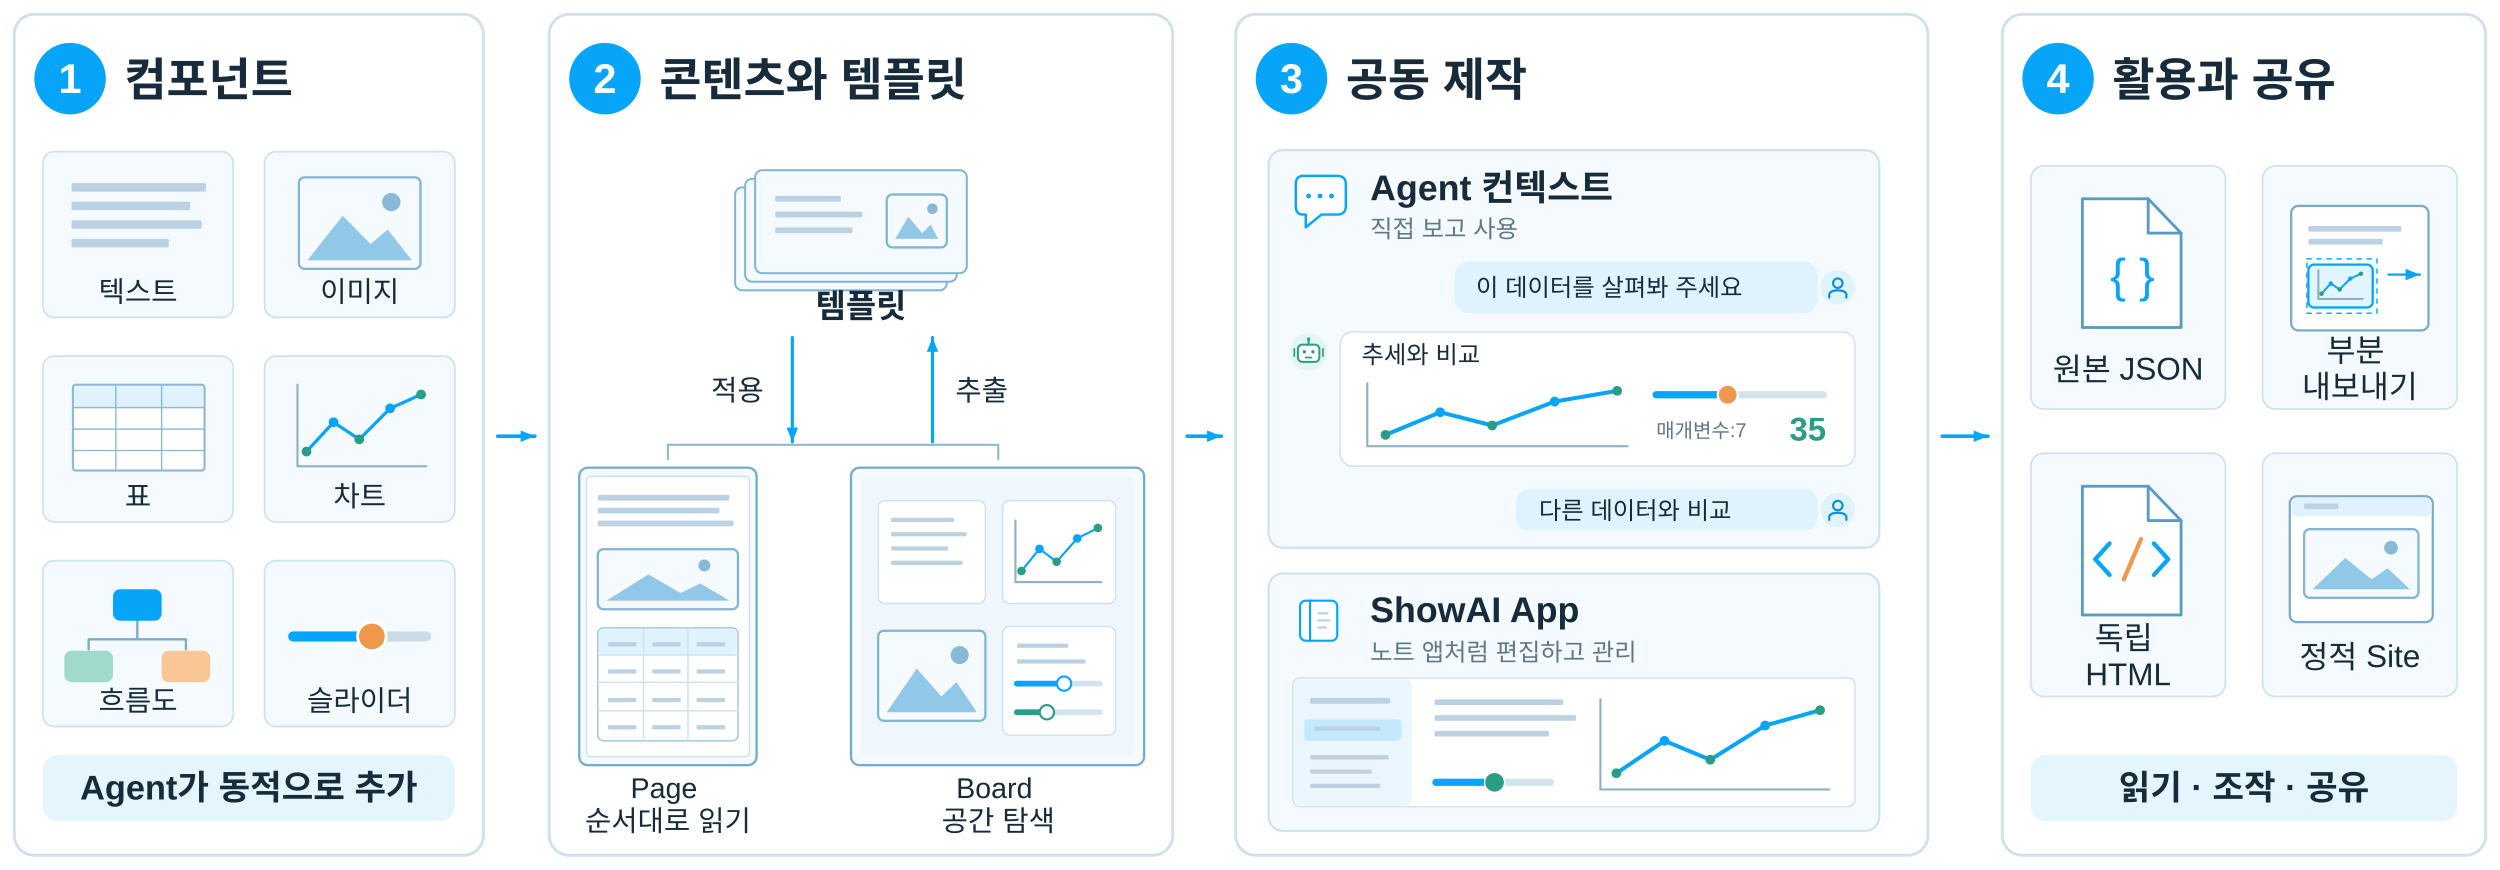
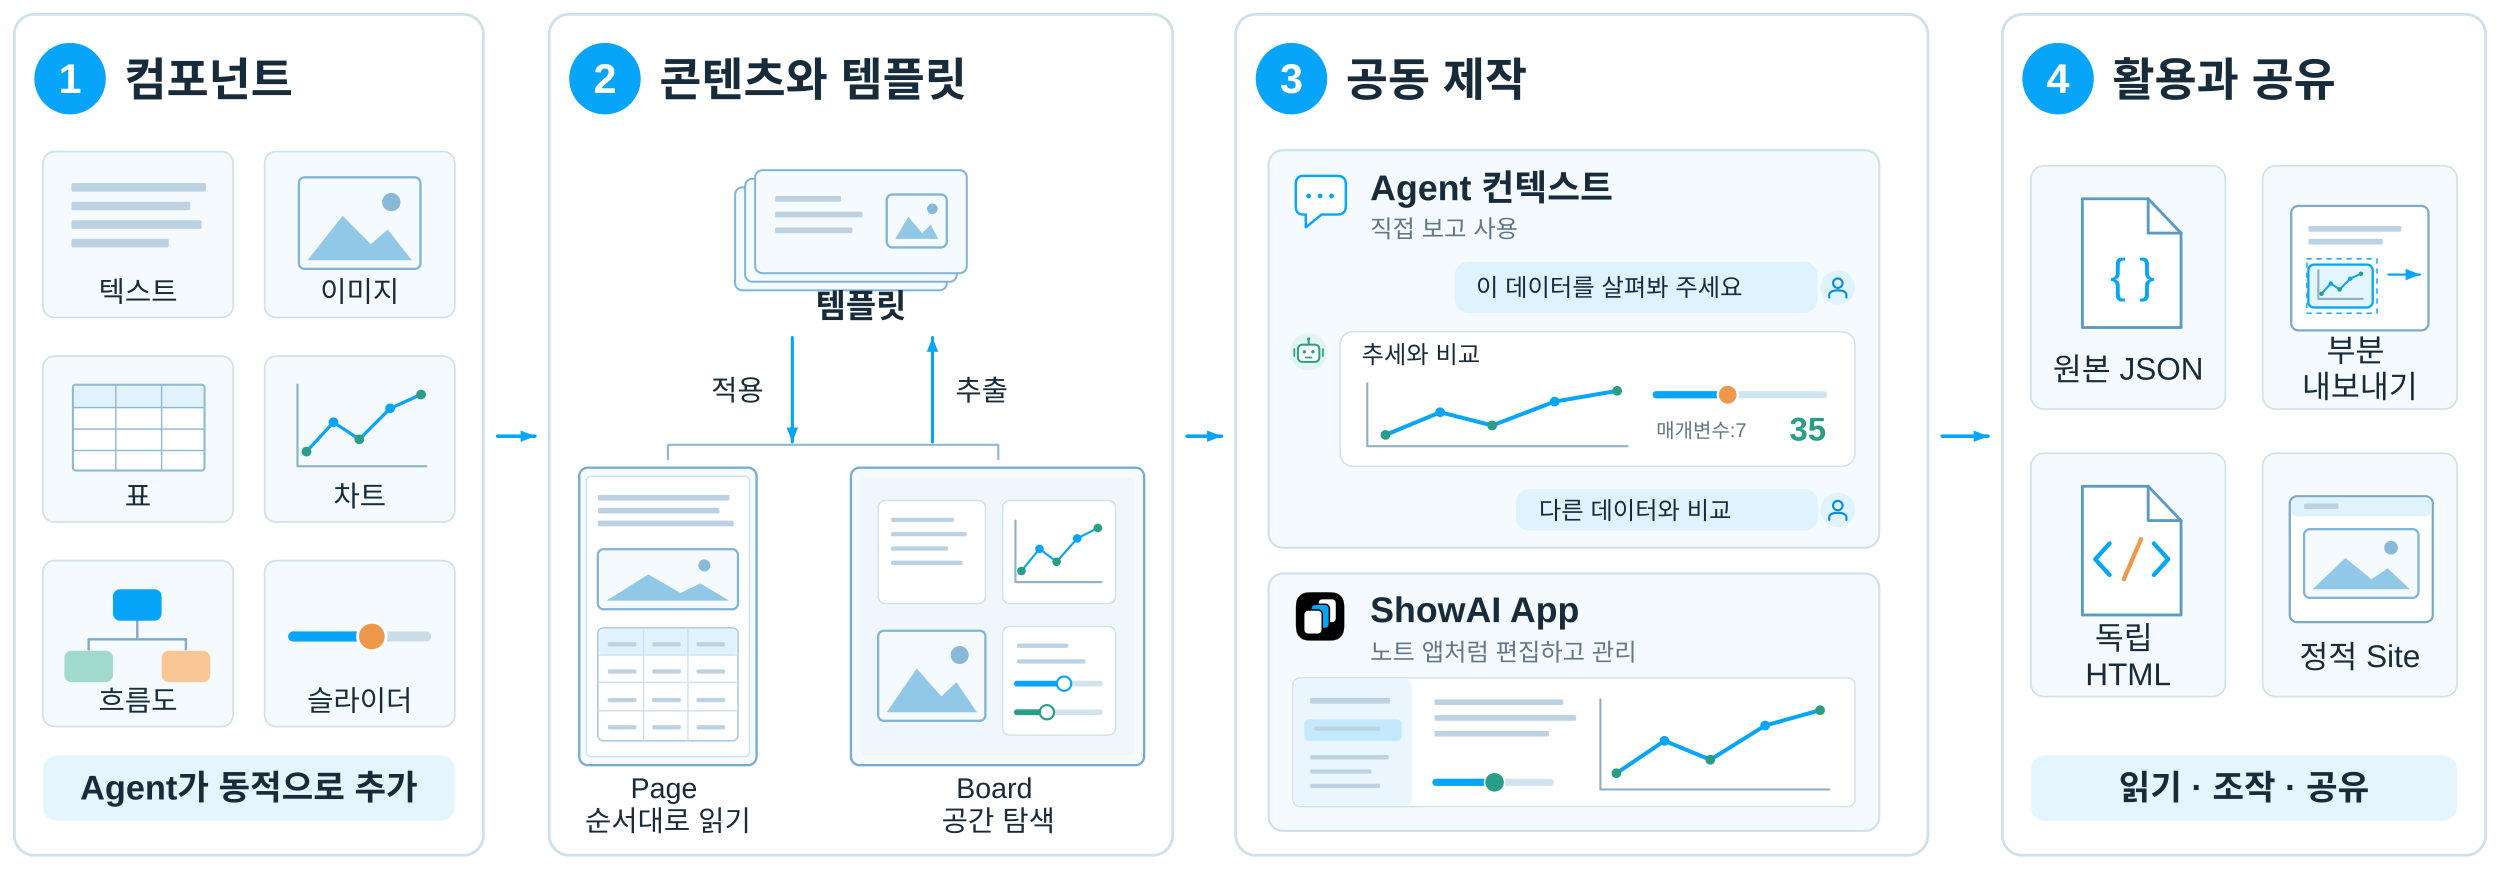
<svg xmlns="http://www.w3.org/2000/svg" width="1748" height="608" viewBox="26 140 1748 608" role="img" aria-labelledby="title description" lang="ko" xml:lang="ko">
  <defs>
    <marker id="arrow" viewBox="0 0 10 10" refX="10" refY="5" markerWidth="10" markerHeight="10" markerUnits="userSpaceOnUse" orient="auto-start-reverse">
      <path d="M0,1 L10,5 L0,9 Z" fill="#06A5FA" />
    </marker>
  </defs>
  <g font-family="Arial, Apple SD Gothic Neo, Noto Sans CJK KR, Malgun Gothic, sans-serif">
    <rect x="0" y="0" width="1800" height="820" rx="0" fill="#FFFFFF" stroke="none" stroke-width="1.6" />
    <g id="expression-units">
      <rect x="36" y="150" width="328" height="588" rx="14" fill="white" stroke="#CFE1ED" stroke-width="2" />
      <circle cx="75" cy="195" r="25" fill="#06A5FA" stroke="none" stroke-width="2" />
      <text x="75" y="205" font-size="29" font-weight="650" fill="white" text-anchor="middle">1</text>
      <text x="113" y="207" font-size="32" font-weight="650" fill="#172B3A" text-anchor="start" data-label="组件">컴포넌트</text>
      <g id="unit-1">
        <rect x="56" y="246" width="133" height="116" rx="8" fill="#F5FAFE" stroke="#CFE1ED" stroke-width="1.2" />
        <rect x="76" y="268" width="94" height="6" rx="1" fill="#BCD2E2" stroke="none" stroke-width="1.6" />
        <rect x="76" y="281" width="83" height="6" rx="1" fill="#BCD2E2" stroke="none" stroke-width="1.6" />
        <rect x="76" y="294" width="91" height="6" rx="1" fill="#BCD2E2" stroke="none" stroke-width="1.6" />
        <rect x="76" y="307" width="68" height="6" rx="1" fill="#BCD2E2" stroke="none" stroke-width="1.6" />
        <text x="122.5" y="351" font-size="20" font-weight="500" fill="#172B3A" text-anchor="middle" data-label="文本">텍스트</text>
      </g>
      <g id="unit-2">
        <rect x="211" y="246" width="133" height="116" rx="8" fill="#F5FAFE" stroke="#CFE1ED" stroke-width="1.2" />
        <rect x="235" y="264" width="85" height="64" rx="4" fill="#F5FAFE" stroke="#81B4D5" stroke-width="1.6" />
        <circle cx="299.6" cy="281.28" r="6.4" fill="#88BAD7" stroke="none" stroke-width="2" />
        <polygon points="241,322 265.6,290.88 285.15,310.72 297.05,300.48 314,322" fill="#91C7E7" />
        <text x="277.5" y="351" font-size="20" font-weight="500" fill="#172B3A" text-anchor="middle" data-label="图片">이미지</text>
      </g>
      <g id="unit-3">
        <rect x="56" y="389" width="133" height="116" rx="8" fill="#F5FAFE" stroke="#CFE1ED" stroke-width="1.2" />
        <rect x="77" y="409" width="92" height="60" rx="2" fill="white" stroke="#8EB9D5" stroke-width="1.5" />
        <rect x="78" y="410" width="90" height="15" rx="0" fill="#DFF2FD" stroke="none" stroke-width="1.6" />
        <path d="M107,409 V469" fill="none" stroke="#8EB9D5" stroke-width="1" stroke-linecap="round" stroke-linejoin="round" />
        <path d="M139,409 V469" fill="none" stroke="#8EB9D5" stroke-width="1" stroke-linecap="round" stroke-linejoin="round" />
        <path d="M77,425 H169" fill="none" stroke="#8EB9D5" stroke-width="1" stroke-linecap="round" stroke-linejoin="round" />
        <path d="M77,440 H169" fill="none" stroke="#8EB9D5" stroke-width="1" stroke-linecap="round" stroke-linejoin="round" />
        <path d="M77,455 H169" fill="none" stroke="#8EB9D5" stroke-width="1" stroke-linecap="round" stroke-linejoin="round" />
        <text x="122.5" y="494" font-size="20" font-weight="500" fill="#172B3A" text-anchor="middle" data-label="表格">표</text>
      </g>
      <g id="unit-4">
        <rect x="211" y="389" width="133" height="116" rx="8" fill="#F5FAFE" stroke="#CFE1ED" stroke-width="1.2" />
        <path d="M234,409 V466 H324" fill="none" stroke="#90B0C7" stroke-width="1.5" stroke-linecap="round" stroke-linejoin="round" />
        <path d="M240.3,455.74 L259.2,435.22 L277.2,447.19 L298.8,425.53 L320.4,415.84" fill="none" stroke="#06A5FA" stroke-width="2.25" stroke-linecap="round" stroke-linejoin="round" />
        <circle cx="240.3" cy="455.74" r="3.4" fill="#299D85" stroke="none" stroke-width="2" />
        <circle cx="259.2" cy="435.22" r="3.4" fill="#06A5FA" stroke="none" stroke-width="2" />
        <circle cx="277.2" cy="447.19" r="3.4" fill="#299D85" stroke="none" stroke-width="2" />
        <circle cx="298.8" cy="425.53" r="3.4" fill="#06A5FA" stroke="none" stroke-width="2" />
        <circle cx="320.4" cy="415.84" r="3.4" fill="#299D85" stroke="none" stroke-width="2" />
        <text x="277.5" y="494" font-size="20" font-weight="500" fill="#172B3A" text-anchor="middle" data-label="图表">차트</text>
      </g>
      <g id="unit-5">
        <rect x="56" y="532" width="133" height="116" rx="8" fill="#F5FAFE" stroke="#CFE1ED" stroke-width="1.2" />
        <path d="M122,573 V587 M88,594 V587 H156 V594" fill="none" stroke="#80ADC9" stroke-width="1.7" stroke-linecap="round" stroke-linejoin="round" />
        <rect x="105" y="552" width="34" height="22" rx="5" fill="#06A5FA" stroke="none" stroke-width="1.6" />
        <rect x="71" y="595" width="34" height="22" rx="5" fill="#9FDACD" stroke="none" stroke-width="1.6" />
        <rect x="139" y="595" width="34" height="22" rx="5" fill="#F8C795" stroke="none" stroke-width="1.6" />
        <text x="122.5" y="637" font-size="20" font-weight="500" fill="#172B3A" text-anchor="middle" data-label="流程图">흐름도</text>
      </g>
      <g id="unit-6">
        <rect x="211" y="532" width="133" height="116" rx="8" fill="#F5FAFE" stroke="#CFE1ED" stroke-width="1.2" />
        <path d="M231,585 H324" fill="none" stroke="#CADCE8" stroke-width="7" stroke-linecap="round" stroke-linejoin="round" />
        <path d="M231,585 H286" fill="none" stroke="#06A5FA" stroke-width="7" stroke-linecap="round" stroke-linejoin="round" />
        <circle cx="286" cy="585" r="10" fill="#EF984C" stroke="white" stroke-width="2" />
        <text x="277.5" y="637" font-size="20" font-weight="500" fill="#172B3A" text-anchor="middle" data-label="滑块">슬라이더</text>
      </g>
      <rect x="56" y="668" width="288" height="46" rx="10" fill="#E5F5FE" stroke="none" stroke-width="1.6" />
      <text x="200" y="699" font-size="24" font-weight="600" fill="#172B3A" text-anchor="middle" data-label="Agent 可动态添加">Agent가 동적으로 추가</text>
    </g>
    <g id="content-organization">
      <rect x="410" y="150" width="436" height="588" rx="14" fill="white" stroke="#CFE1ED" stroke-width="2" />
      <circle cx="449" cy="195" r="25" fill="#06A5FA" stroke="none" stroke-width="2" />
      <text x="449" y="205" font-size="29" font-weight="650" fill="white" text-anchor="middle">2</text>
      <text x="487" y="207" font-size="32" font-weight="650" fill="#172B3A" text-anchor="start" data-label="内容（模板）">콘텐츠와 템플릿</text>
      <g id="reusable-template" transform="translate(0 12)">
        <rect x="540" y="259" width="148" height="72" rx="5" fill="#F5FAFE" stroke="#81B4D5" stroke-width="1.4" />
        <rect x="547" y="253" width="148" height="72" rx="5" fill="#F5FAFE" stroke="#81B4D5" stroke-width="1.4" />
        <rect x="554" y="247" width="148" height="72" rx="5" fill="#F5FAFE" stroke="#81B4D5" stroke-width="1.4" />
        <rect x="568" y="265" width="46" height="4" rx="1" fill="#BCD2E2" stroke="none" stroke-width="1.6" />
        <rect x="568" y="276" width="61" height="4" rx="1" fill="#BCD2E2" stroke="none" stroke-width="1.6" />
        <rect x="568" y="287" width="54" height="4" rx="1" fill="#BCD2E2" stroke="none" stroke-width="1.6" />
        <rect x="646" y="264" width="42" height="37" rx="4" fill="#F5FAFE" stroke="#81B4D5" stroke-width="1.6" />
        <circle cx="677.92" cy="273.99" r="3.7" fill="#88BAD7" stroke="none" stroke-width="2" />
        <polygon points="652,295 661.12,279.54 670.78,291.01 676.66,285.09 682,295" fill="#91C7E7" />
        <text x="628" y="350" font-size="23" font-weight="600" fill="#172B3A" text-anchor="middle" data-label="模板">템플릿</text>
        <path d="M493,449 V439 H724 V449" fill="none" stroke="#8EB9D5" stroke-width="1.5" stroke-linecap="round" stroke-linejoin="round" />
        <path d="M580,364 V437" fill="none" stroke="#06A5FA" stroke-width="2.2" stroke-linecap="round" stroke-linejoin="round" marker-end="url(#arrow)" />
        <path d="M678,437 V364" fill="none" stroke="#06A5FA" stroke-width="2.2" stroke-linecap="round" stroke-linejoin="round" marker-end="url(#arrow)" />
        <text x="560" y="408" font-size="20" font-weight="500" fill="#172B3A" text-anchor="end" data-label="应用">적용</text>
        <text x="694" y="408" font-size="20" font-weight="500" fill="#172B3A" text-anchor="start" data-label="提炼">추출</text>
      </g>
      <g id="page-container" transform="translate(0 30)">
        <rect x="431" y="437" width="124" height="208" rx="6" fill="#F5FAFE" stroke="#72ACD0" stroke-width="1.6" />
        <rect x="436" y="443" width="114" height="196" rx="3" fill="white" stroke="#CFE1ED" stroke-width="1" />
        <rect x="444" y="456" width="92" height="4" rx="1" fill="#BCD2E2" stroke="none" stroke-width="1.6" />
        <rect x="444" y="465" width="85" height="4" rx="1" fill="#BCD2E2" stroke="none" stroke-width="1.6" />
        <rect x="444" y="474" width="95" height="4" rx="1" fill="#BCD2E2" stroke="none" stroke-width="1.6" />
        <rect x="444" y="494" width="98" height="42" rx="4" fill="#F5FAFE" stroke="#81B4D5" stroke-width="1.6" />
        <circle cx="518.48" cy="505.34" r="4.2" fill="#88BAD7" stroke="none" stroke-width="2" />
        <polygon points="450,530 479.28,511.64 501.82,524.66 515.54,517.94 536,530" fill="#91C7E7" />
        <text x="493" y="680" font-size="20" font-weight="500" fill="#172B3A" text-anchor="middle" data-label="Page · 顺序阅读">
          <tspan x="493" y="668.0">Page</tspan>
          <tspan x="493" y="691.0">순서대로 읽기</tspan>
        </text>
        <rect x="444" y="549" width="98" height="79" rx="4" fill="#FFFFFF" stroke="#9CC5DF" stroke-width="1" />
        <rect x="445" y="550" width="96" height="18" rx="3" fill="#DFF2FD" />
        <line x1="444" y1="568" x2="542" y2="568" stroke="#CFE1ED" stroke-width="1" />
        <line x1="444" y1="587" x2="542" y2="587" stroke="#CFE1ED" stroke-width="1" />
        <line x1="444" y1="607" x2="542" y2="607" stroke="#CFE1ED" stroke-width="1" />
        <line x1="476" y1="549" x2="476" y2="628" stroke="#CFE1ED" stroke-width="1" />
        <line x1="507" y1="549" x2="507" y2="628" stroke="#CFE1ED" stroke-width="1" />
        <rect x="451" y="559" width="20" height="3" rx="1" fill="#BCD2E2" />
        <rect x="451" y="578" width="20" height="3" rx="1" fill="#BCD2E2" />
        <rect x="451" y="598" width="20" height="3" rx="1" fill="#BCD2E2" />
        <rect x="451" y="617" width="20" height="3" rx="1" fill="#BCD2E2" />
        <rect x="482" y="559" width="20" height="3" rx="1" fill="#BCD2E2" />
        <rect x="482" y="578" width="20" height="3" rx="1" fill="#BCD2E2" />
        <rect x="482" y="598" width="20" height="3" rx="1" fill="#BCD2E2" />
        <rect x="482" y="617" width="20" height="3" rx="1" fill="#BCD2E2" />
        <rect x="513" y="559" width="20" height="3" rx="1" fill="#BCD2E2" />
        <rect x="513" y="578" width="20" height="3" rx="1" fill="#BCD2E2" />
        <rect x="513" y="598" width="20" height="3" rx="1" fill="#BCD2E2" />
        <rect x="513" y="617" width="20" height="3" rx="1" fill="#BCD2E2" />
      </g>
      <g id="board-container" transform="translate(0 30)">
        <rect x="621" y="437" width="205" height="208" rx="6" fill="#F5FAFE" stroke="#72ACD0" stroke-width="1.6" />
        <rect x="628" y="444" width="191" height="194" rx="3" fill="#F0F7FC" stroke="none" stroke-width="1.6" />
        <rect x="640" y="460" width="75" height="72" rx="5" fill="white" stroke="#CFE1ED" stroke-width="1" />
        <rect x="649" y="472" width="44" height="3" rx="1" fill="#BCD2E2" stroke="none" stroke-width="1.6" />
        <rect x="649" y="482" width="53" height="3" rx="1" fill="#BCD2E2" stroke="none" stroke-width="1.6" />
        <rect x="649" y="492" width="40" height="3" rx="1" fill="#BCD2E2" stroke="none" stroke-width="1.6" />
        <rect x="649" y="502" width="50" height="3" rx="1" fill="#BCD2E2" stroke="none" stroke-width="1.6" />
        <rect x="727" y="460" width="79" height="72" rx="5" fill="white" stroke="#CFE1ED" stroke-width="1" />
        <path d="M736,474 V517 H796" fill="none" stroke="#90B0C7" stroke-width="1.5" stroke-linecap="round" stroke-linejoin="round" />
        <path d="M740.2,509.26 L752.8,493.78 L764.8,502.81 L779.2,486.47 L793.6,479.16" fill="none" stroke="#06A5FA" stroke-width="1.5" stroke-linecap="round" stroke-linejoin="round" />
        <circle cx="740.2" cy="509.26" r="3.0" fill="#299D85" stroke="none" stroke-width="2" />
        <circle cx="752.8" cy="493.78" r="3.0" fill="#06A5FA" stroke="none" stroke-width="2" />
        <circle cx="764.8" cy="502.81" r="3.0" fill="#299D85" stroke="none" stroke-width="2" />
        <circle cx="779.2" cy="486.47" r="3.0" fill="#06A5FA" stroke="none" stroke-width="2" />
        <circle cx="793.6" cy="479.16" r="3.0" fill="#299D85" stroke="none" stroke-width="2" />
        <rect x="640" y="551" width="75" height="63" rx="4" fill="#F5FAFE" stroke="#81B4D5" stroke-width="1.6" />
        <circle cx="697.0" cy="568.01" r="6.3" fill="#88BAD7" stroke="none" stroke-width="2" />
        <polygon points="646,608 667.0,577.46 684.25,596.99 694.75,586.91 709,608" fill="#91C7E7" />
        <text x="724" y="680" font-size="20" font-weight="500" fill="#172B3A" text-anchor="middle" data-label="Board · 空间探索">
          <tspan x="724" y="668.0">Board</tspan>
          <tspan x="724" y="691.0">공간 탐색</tspan>
        </text>
        <rect x="727" y="548" width="79" height="76" rx="5" fill="#FFFFFF" stroke="#CFE1ED" stroke-width="1" />
        <rect x="737" y="560" width="36" height="3" rx="1" fill="#BCD2E2" />
        <rect x="737" y="571" width="48" height="3" rx="1" fill="#BCD2E2" />
        <line x1="737" y1="588" x2="795" y2="588" stroke="#D2E3EE" stroke-width="4" stroke-linecap="round" />
        <line x1="737" y1="588" x2="770" y2="588" stroke="#06A5FA" stroke-width="4" stroke-linecap="round" />
        <circle cx="770" cy="588" r="5" fill="#FFFFFF" stroke="#06A5FA" stroke-width="1.5" />
        <line x1="737" y1="608" x2="795" y2="608" stroke="#D2E3EE" stroke-width="4" stroke-linecap="round" />
        <line x1="737" y1="608" x2="758" y2="608" stroke="#299D85" stroke-width="4" stroke-linecap="round" />
        <circle cx="758" cy="608" r="5" fill="#FFFFFF" stroke="#299D85" stroke-width="1.5" />
      </g>
    </g>
    <g id="co-creation">
      <rect x="890" y="150" width="484" height="588" rx="14" fill="white" stroke="#CFE1ED" stroke-width="2" />
      <circle cx="929" cy="195" r="25" fill="#06A5FA" stroke="none" stroke-width="2" />
      <text x="929" y="205" font-size="29" font-weight="650" fill="white" text-anchor="middle">3</text>
      <text x="967" y="207" font-size="32" font-weight="650" fill="#172B3A" text-anchor="start" data-label="共同创作">공동 제작</text>
      <g id="agent-context-interface">
        <rect x="913" y="245" width="427" height="278" rx="10" fill="#F4FAFE" stroke="#CFE1ED" stroke-width="1.5" />
        <path d="M937,263 H961 Q967,263 967,269 V284 Q967,290 961,290 H950 L939,299 V290 H937 Q932,290 932,284 V269 Q932,263 937,263 Z" fill="white" stroke="#06A5FA" stroke-width="1.7" stroke-linecap="round" stroke-linejoin="round" />
        <circle cx="941" cy="277" r="1.7" fill="#06A5FA" stroke="none" stroke-width="2" />
        <circle cx="949" cy="277" r="1.7" fill="#06A5FA" stroke="none" stroke-width="2" />
        <circle cx="957" cy="277" r="1.7" fill="#06A5FA" stroke="none" stroke-width="2" />
        <text x="984" y="280" font-size="25" font-weight="600" fill="#172B3A" text-anchor="start" data-label="Agent 上下文">Agent 컨텍스트</text>
        <text x="984" y="306" font-size="17" font-weight="400" fill="#617789" text-anchor="start" data-label="直接查看与使用">직접 보고 사용</text>
        <g id="chat-user-request">
          <rect x="1043" y="323" width="254" height="36" rx="10" fill="#DFF3FE" stroke="none" stroke-width="1.6" />
          <text x="1058" y="347" font-size="17" font-weight="400" fill="#172B3A" text-anchor="start" data-label="帮我看看这组数据">이 데이터를 살펴봐 주세요</text>
          <g id="chat-human-avatar-request">
            <circle cx="1311" cy="341" r="12" fill="#DFF3FE" stroke="none" stroke-width="2" />
            <circle cx="1311" cy="338" r="3.3" fill="none" stroke="#078DD8" stroke-width="1.5" />
            <path d="M1305,348 V346 C1305,342 1317,342 1317,346 V348" fill="none" stroke="#078DD8" stroke-width="1.5" stroke-linecap="round" stroke-linejoin="round" />
          </g>
        </g>
        <g id="chat-agent-response">
          <g id="chat-robot-avatar">
            <circle cx="941" cy="386" r="13" fill="#E3F5F0" stroke="none" stroke-width="2" />
            <path d="M941,377 V381" fill="none" stroke="#299D85" stroke-width="1.4" stroke-linecap="round" stroke-linejoin="round" />
            <circle cx="941" cy="377" r="1.1" fill="#299D85" stroke="none" stroke-width="2" />
            <rect x="933.5" y="381" width="15" height="12" rx="3" fill="white" stroke="#299D85" stroke-width="1.4" />
            <circle cx="938" cy="386" r="1.2" fill="#299D85" stroke="none" stroke-width="2" />
            <circle cx="944" cy="386" r="1.2" fill="#299D85" stroke="none" stroke-width="2" />
            <path d="M939,390 H943 M931,384 V389 M951,384 V389" fill="none" stroke="#299D85" stroke-width="1.2" stroke-linecap="round" stroke-linejoin="round" />
          </g>
          <rect x="963" y="372" width="360" height="94" rx="9" fill="white" stroke="#CFE1ED" stroke-width="1" />
          <text x="978" y="394" font-size="17" font-weight="500" fill="#172B3A" text-anchor="start" data-label="趋势与对比">추세와 비교</text>
          <path d="M982,408 V452 H1164" fill="none" stroke="#90B0C7" stroke-width="1.5" stroke-linecap="round" stroke-linejoin="round" />
          <path d="M994.74,444.08 L1032.96,428.24 L1069.36,437.48 L1113.04,420.76 L1156.72,413.28" fill="none" stroke="#06A5FA" stroke-width="2.8" stroke-linecap="round" stroke-linejoin="round" />
          <circle cx="994.74" cy="444.08" r="3.4" fill="#299D85" stroke="none" stroke-width="2" />
          <circle cx="1032.96" cy="428.24" r="3.4" fill="#06A5FA" stroke="none" stroke-width="2" />
          <circle cx="1069.36" cy="437.48" r="3.4" fill="#299D85" stroke="none" stroke-width="2" />
          <circle cx="1113.04" cy="420.76" r="3.4" fill="#06A5FA" stroke="none" stroke-width="2" />
          <circle cx="1156.72" cy="413.28" r="3.4" fill="#299D85" stroke="none" stroke-width="2" />
          <path d="M1184,416 H1301" fill="none" stroke="#D2E3EE" stroke-width="5" stroke-linecap="round" stroke-linejoin="round" />
          <path d="M1184,416 H1234" fill="none" stroke="#06A5FA" stroke-width="5" stroke-linecap="round" stroke-linejoin="round" />
          <circle cx="1234" cy="416" r="7" fill="#EF984C" stroke="white" stroke-width="1.5" />
          <text x="1184" y="446" font-size="14" font-weight="400" fill="#617789" text-anchor="start" data-label="参数：7">매개변수:7</text>
          <text x="1290" y="448" font-size="23" font-weight="600" fill="#299D85" text-anchor="middle">35</text>
        </g>
        <g id="chat-user-followup">
          <rect x="1086" y="482" width="211" height="29" rx="9" fill="#DFF3FE" stroke="none" stroke-width="1.6" />
          <text x="1102" y="503" font-size="17" font-weight="400" fill="#172B3A" text-anchor="start" data-label="再比较另一组数据">다른 데이터와 비교</text>
          <g id="chat-human-avatar-followup">
            <circle cx="1311" cy="496.5" r="12" fill="#DFF3FE" stroke="none" stroke-width="2" />
            <circle cx="1311" cy="493.5" r="3.3" fill="none" stroke="#078DD8" stroke-width="1.5" />
            <path d="M1305,503.5 V501.5 C1305,497.5 1317,497.5 1317,501.5 V503.5" fill="none" stroke="#078DD8" stroke-width="1.5" stroke-linecap="round" stroke-linejoin="round" />
          </g>
        </g>
      </g>
      <g id="showai-app-interface">
        <rect x="913" y="541" width="427" height="180" rx="10" fill="#F4FAFE" stroke="#CFE1ED" stroke-width="1.5" />
-         <rect x="935" y="560" width="26" height="28" rx="4" fill="white" stroke="#06A5FA" stroke-width="1.5" />
-         <path d="M942,560 V588" fill="none" stroke="#06A5FA" stroke-width="1.5" stroke-linecap="round" stroke-linejoin="round" />
-         <rect x="947" y="568" width="8" height="1.6" rx="1" fill="#BCD2E2" stroke="none" stroke-width="1.6" />
-         <rect x="947" y="573" width="9" height="1.6" rx="1" fill="#BCD2E2" stroke="none" stroke-width="1.6" />
-         <rect x="947" y="578" width="7" height="1.6" rx="1" fill="#BCD2E2" stroke="none" stroke-width="1.6" />
+         <g id="showai-app-logo" transform="translate(932 554) scale(0.06640625)">
+           <path d="M352.986 509.754 L343.561 510 L163.975 509.972 L130.24 508.442 L119.326 507.458 L105.932 505.491 L98.49 503.927 L93.033 502.508 L86.584 500.514 L81.127 498.52 L75.174 495.985 L69.221 493.03 L64.756 490.507 L59.299 487.033 L53.842 483.086 L48.385 478.625 L42.928 473.629 L37.897 468.576 L33.375 463.615 L28.914 458.158 L24.967 452.701 L21.493 447.244 L17.943 440.795 L14.488 433.354 L10.99 423.928 L8.556 415.494 L6.509 406.068 L5.092 397.139 L4.042 387.713 L3.067 373.822 L2.005 345.545 L2.005 166.455 L3.067 138.178 L4.542 119.326 L5.586 111.389 L7.087 102.955 L8.556 96.506 L10.512 89.561 L13.48 81.127 L16.015 75.174 L18.97 69.221 L22.404 63.268 L26.004 57.811 L30.878 51.361 L36.975 44.418 L41.439 39.823 L48.385 33.375 L53.842 28.914 L59.299 24.967 L64.756 21.493 L71.205 17.943 L78.646 14.488 L88.072 10.99 L96.506 8.556 L105.932 6.509 L114.861 5.092 L124.287 4.042 L138.178 3.067 L166.455 2.005 L345.545 2.005 L373.822 3.067 L392.674 4.542 L400.611 5.586 L409.045 7.087 L415.494 8.556 L422.439 10.512 L430.873 13.48 L436.826 16.015 L442.779 18.97 L448.732 22.404 L454.189 26.004 L460.639 30.878 L467.582 36.975 L472.177 41.439 L478.625 48.385 L483.086 53.842 L487.033 59.299 L490.507 64.756 L495.523 74.182 L499.469 83.607 L502.508 93.033 L504.913 102.955 L506.414 111.389 L507.958 124.287 L508.933 138.178 L509.927 161.99 L509.927 350.01 L508.933 373.822 L507.458 392.674 L506.414 400.611 L504.913 409.045 L503.444 415.494 L501.488 422.439 L497.512 433.354 L493.03 442.779 L490.507 447.244 L487.033 452.701 L481.122 460.639 L473.15 469.568 L463.615 478.625 L456.174 484.578 L447.244 490.507 L437.818 495.523 L428.393 499.469 L418.967 502.508 L409.045 504.913 L400.611 506.414 L387.713 507.958 L373.822 508.933 Z" fill="#000000" />
+           <rect id="showai-app-logo-back" x="241" y="76" width="180" height="240" rx="37" fill="#FFFFFF" />
+           <rect x="166" y="136" width="180" height="240" rx="37" fill="none" stroke="#000000" stroke-width="32" />
+           <rect id="showai-app-logo-middle" x="166" y="136" width="180" height="240" rx="37" fill="#06A5FA" />
+           <rect x="91" y="196" width="180" height="240" rx="37" fill="none" stroke="#000000" stroke-width="32" />
+           <rect id="showai-app-logo-front" x="91" y="196" width="180" height="240" rx="37" fill="#FFFFFF" />
+           <path d="M352.986 509.754 L343.561 510 L163.975 509.972 L130.24 508.442 L119.326 507.458 L105.932 505.491 L98.49 503.927 L93.033 502.508 L86.584 500.514 L81.127 498.52 L75.174 495.985 L69.221 493.03 L64.756 490.507 L59.299 487.033 L53.842 483.086 L48.385 478.625 L42.928 473.629 L37.897 468.576 L33.375 463.615 L28.914 458.158 L24.967 452.701 L21.493 447.244 L17.943 440.795 L14.488 433.354 L10.99 423.928 L8.556 415.494 L6.509 406.068 L5.092 397.139 L4.042 387.713 L3.067 373.822 L2.005 345.545 L2.005 166.455 L3.067 138.178 L4.542 119.326 L5.586 111.389 L7.087 102.955 L8.556 96.506 L10.512 89.561 L13.48 81.127 L16.015 75.174 L18.97 69.221 L22.404 63.268 L26.004 57.811 L30.878 51.361 L36.975 44.418 L41.439 39.823 L48.385 33.375 L53.842 28.914 L59.299 24.967 L64.756 21.493 L71.205 17.943 L78.646 14.488 L88.072 10.99 L96.506 8.556 L105.932 6.509 L114.861 5.092 L124.287 4.042 L138.178 3.067 L166.455 2.005 L345.545 2.005 L373.822 3.067 L392.674 4.542 L400.611 5.586 L409.045 7.087 L415.494 8.556 L422.439 10.512 L430.873 13.48 L436.826 16.015 L442.779 18.97 L448.732 22.404 L454.189 26.004 L460.639 30.878 L467.582 36.975 L472.177 41.439 L478.625 48.385 L483.086 53.842 L487.033 59.299 L490.507 64.756 L495.523 74.182 L499.469 83.607 L502.508 93.033 L504.913 102.955 L506.414 111.389 L507.958 124.287 L508.933 138.178 L509.927 161.99 L509.927 350.01 L508.933 373.822 L507.458 392.674 L506.414 400.611 L504.913 409.045 L503.444 415.494 L501.488 422.439 L497.512 433.354 L493.03 442.779 L490.507 447.244 L487.033 452.701 L481.122 460.639 L473.15 469.568 L463.615 478.625 L456.174 484.578 L447.244 490.507 L437.818 495.523 L428.393 499.469 L418.967 502.508 L409.045 504.913 L400.611 506.414 L387.713 507.958 L373.822 508.933 Z" fill="none" stroke="#3F3F46" stroke-width="3" />
+         </g>
        <text x="984" y="575" font-size="25" font-weight="600" fill="#172B3A" text-anchor="start">ShowAI App</text>
        <text x="984" y="602" font-size="17" font-weight="400" fill="#617789" text-anchor="start" data-label="像笔记软件一样编辑与管理">노트 앱처럼 편집하고 관리</text>
        <rect x="930" y="614" width="393" height="90" rx="5" fill="white" stroke="#CFE1ED" stroke-width="1" />
        <rect x="931" y="615" width="82" height="88" rx="4" fill="#EAF5FD" stroke="none" stroke-width="1.6" />
        <rect x="942" y="628" width="56" height="4" rx="1" fill="#BCD2E2" stroke="none" stroke-width="1.6" />
        <rect x="938" y="643" width="68" height="15" rx="3" fill="#C4E9FD" stroke="none" stroke-width="1.6" />
        <rect x="945" y="648" width="46" height="3" rx="1" fill="#BCD2E2" stroke="none" stroke-width="1.6" />
        <rect x="942" y="668" width="55" height="3" rx="1" fill="#BCD2E2" stroke="none" stroke-width="1.6" />
        <rect x="942" y="678" width="43" height="3" rx="1" fill="#BCD2E2" stroke="none" stroke-width="1.6" />
        <rect x="942" y="688" width="49" height="3" rx="1" fill="#BCD2E2" stroke="none" stroke-width="1.6" />
        <rect x="1029" y="629" width="90" height="4" rx="1" fill="#BCD2E2" stroke="none" stroke-width="1.6" />
        <rect x="1029" y="640" width="99" height="4" rx="1" fill="#BCD2E2" stroke="none" stroke-width="1.6" />
        <rect x="1029" y="651" width="80" height="4" rx="1" fill="#BCD2E2" stroke="none" stroke-width="1.6" />
        <path d="M1030,687 H1110" fill="none" stroke="#D2E3EE" stroke-width="5" stroke-linecap="round" stroke-linejoin="round" />
        <path d="M1030,687 H1071" fill="none" stroke="#06A5FA" stroke-width="5" stroke-linecap="round" stroke-linejoin="round" />
        <circle cx="1071" cy="687" r="7" fill="#299D85" stroke="white" stroke-width="1" />
        <path d="M1145,629 V692 H1305" fill="none" stroke="#90B0C7" stroke-width="1.5" stroke-linecap="round" stroke-linejoin="round" />
        <path d="M1156.2,680.66 L1189.8,657.98 L1221.8,671.21 L1260.2,647.27 L1298.6,636.56" fill="none" stroke="#06A5FA" stroke-width="2.8" stroke-linecap="round" stroke-linejoin="round" />
        <circle cx="1156.2" cy="680.66" r="3.4" fill="#299D85" stroke="none" stroke-width="2" />
        <circle cx="1189.8" cy="657.98" r="3.4" fill="#06A5FA" stroke="none" stroke-width="2" />
        <circle cx="1221.8" cy="671.21" r="3.4" fill="#299D85" stroke="none" stroke-width="2" />
        <circle cx="1260.2" cy="647.27" r="3.4" fill="#06A5FA" stroke="none" stroke-width="2" />
        <circle cx="1298.6" cy="636.56" r="3.4" fill="#299D85" stroke="none" stroke-width="2" />
      </g>
    </g>
    <g id="use-and-delivery">
      <rect x="1426" y="150" width="338" height="588" rx="14" fill="white" stroke="#CFE1ED" stroke-width="2" />
      <circle cx="1465" cy="195" r="25" fill="#06A5FA" stroke="none" stroke-width="2" />
      <text x="1465" y="205" font-size="29" font-weight="650" fill="white" text-anchor="middle">4</text>
      <text x="1503" y="207" font-size="32" font-weight="650" fill="#172B3A" text-anchor="start" data-label="使用与交付">활용과 공유</text>
      <g id="destination-1">
        <rect x="1446" y="256" width="136" height="170" rx="9" fill="#F5FAFE" stroke="#CFE1ED" stroke-width="1.2" />
        <path d="M1482,279 H1528 L1551,303 V369 H1482 Z" fill="white" stroke="#5B9AC2" stroke-width="2" stroke-linecap="round" stroke-linejoin="round" />
        <path d="M1528,279 V303 H1551" fill="none" stroke="#5B9AC2" stroke-width="2" stroke-linecap="round" stroke-linejoin="round" />
        <text x="1517" y="344" font-size="33" font-weight="500" fill="#06A5FA" text-anchor="middle">{ }</text>
        <text x="1514" y="406" font-size="22" font-weight="500" fill="#172B3A" text-anchor="middle" data-label="源 JSON">원본 JSON</text>
      </g>
      <g id="destination-2">
        <rect x="1608" y="256" width="136" height="170" rx="9" fill="#F5FAFE" stroke="#CFE1ED" stroke-width="1.2" />
        <rect x="1628" y="284" width="96" height="87" rx="5" fill="white" stroke="#7DAAC8" stroke-width="1.6" />
        <rect x="1640" y="298" width="65" height="4" rx="1" fill="#BCD2E2" stroke="none" stroke-width="1.6" />
        <rect x="1640" y="307" width="52" height="4" rx="1" fill="#BCD2E2" stroke="none" stroke-width="1.6" />
        <rect x="1640" y="325" width="45" height="30" rx="4" fill="#E3F5FE" stroke="#06A5FA" stroke-width="1.6" />
        <path d="M1647,329 V349 H1678" fill="none" stroke="#90B0C7" stroke-width="1.5" stroke-linecap="round" stroke-linejoin="round" />
        <path d="M1649.17,345.4 L1655.68,338.2 L1661.88,342.4 L1669.32,334.8 L1676.76,331.4" fill="none" stroke="#06A5FA" stroke-width="1.4" stroke-linecap="round" stroke-linejoin="round" />
        <circle cx="1649.17" cy="345.4" r="1.55" fill="#299D85" stroke="none" stroke-width="2" />
        <circle cx="1655.68" cy="338.2" r="1.55" fill="#06A5FA" stroke="none" stroke-width="2" />
        <circle cx="1661.88" cy="342.4" r="1.55" fill="#299D85" stroke="none" stroke-width="2" />
        <circle cx="1669.32" cy="334.8" r="1.55" fill="#06A5FA" stroke="none" stroke-width="2" />
        <circle cx="1676.76" cy="331.4" r="1.55" fill="#299D85" stroke="none" stroke-width="2" />
        <path d="M1696,332 H1718" fill="none" stroke="#06A5FA" stroke-width="1.6" stroke-linecap="round" stroke-linejoin="round" marker-end="url(#arrow)" />
        <path d="M1639,321 H1688 V359 H1639 Z" fill="none" stroke="#06A5FA" stroke-width="1" stroke-linecap="round" stroke-linejoin="round" stroke-dasharray="3 4" />
        <text x="1676" y="406" font-size="22" font-weight="500" fill="#172B3A" text-anchor="middle" data-label="局部导出">
          <tspan x="1676" y="392.8">부분</tspan>
          <tspan x="1676" y="418.1">내보내기</tspan>
        </text>
      </g>
      <g id="destination-3">
        <rect x="1446" y="457" width="136" height="170" rx="9" fill="#F5FAFE" stroke="#CFE1ED" stroke-width="1.2" />
        <path d="M1482,480 H1528 L1551,504 V570 H1482 Z" fill="white" stroke="#5B9AC2" stroke-width="2" stroke-linecap="round" stroke-linejoin="round" />
        <path d="M1528,480 V504 H1551" fill="none" stroke="#5B9AC2" stroke-width="2" stroke-linecap="round" stroke-linejoin="round" />
        <path d="M1501,520 L1491,531 L1501,542 M1532,520 L1542,531 L1532,542" fill="none" stroke="#06A5FA" stroke-width="3" stroke-linecap="round" stroke-linejoin="round" />
        <path d="M1523,517 L1511,545" fill="none" stroke="#EF984C" stroke-width="3" stroke-linecap="round" stroke-linejoin="round" />
        <text x="1514" y="607" font-size="22" font-weight="500" fill="#172B3A" text-anchor="middle" data-label="独立 HTML">
          <tspan x="1514" y="593.8">독립</tspan>
          <tspan x="1514" y="619.1">HTML</tspan>
        </text>
      </g>
      <g id="destination-4">
        <rect x="1608" y="457" width="136" height="170" rx="9" fill="#F5FAFE" stroke="#CFE1ED" stroke-width="1.2" />
        <rect x="1627" y="487" width="100" height="88" rx="5" fill="white" stroke="#7DAAC8" stroke-width="1.6" />
        <rect x="1628" y="488" width="98" height="13" rx="4" fill="#DFF2FD" stroke="none" stroke-width="1.6" />
        <rect x="1637" y="492" width="24" height="4" rx="1" fill="#BCD2E2" stroke="none" stroke-width="1.6" />
        <rect x="1637" y="510" width="80" height="48" rx="4" fill="#F5FAFE" stroke="#81B4D5" stroke-width="1.6" />
        <circle cx="1697.8" cy="522.96" r="4.8" fill="#88BAD7" stroke="none" stroke-width="2" />
        <polygon points="1643,552 1665.8,530.16 1684.2,545.04 1695.4,537.36 1711,552" fill="#91C7E7" />
        <text x="1676" y="607" font-size="22" font-weight="500" fill="#172B3A" text-anchor="middle" data-label="静态 Site">정적 Site</text>
      </g>
      <rect x="1446" y="668" width="298" height="46" rx="10" fill="#E5F5FE" stroke="none" stroke-width="1.6" />
      <text x="1595" y="699" font-size="24" font-weight="600" fill="#172B3A" text-anchor="middle" data-label="阅读 · 交互 · 分享">읽기 · 조작 · 공유</text>
    </g>
    <g id="main-flow">
      <path d="M374,445 H400" fill="none" stroke="#06A5FA" stroke-width="2.5" stroke-linecap="round" stroke-linejoin="round" marker-end="url(#arrow)" />
      <path d="M856,445 H880" fill="none" stroke="#06A5FA" stroke-width="2.5" stroke-linecap="round" stroke-linejoin="round" marker-end="url(#arrow)" />
      <path d="M1384,445 H1416" fill="none" stroke="#06A5FA" stroke-width="2.5" stroke-linecap="round" stroke-linejoin="round" marker-end="url(#arrow)" />
    </g>
  </g>
</svg>
